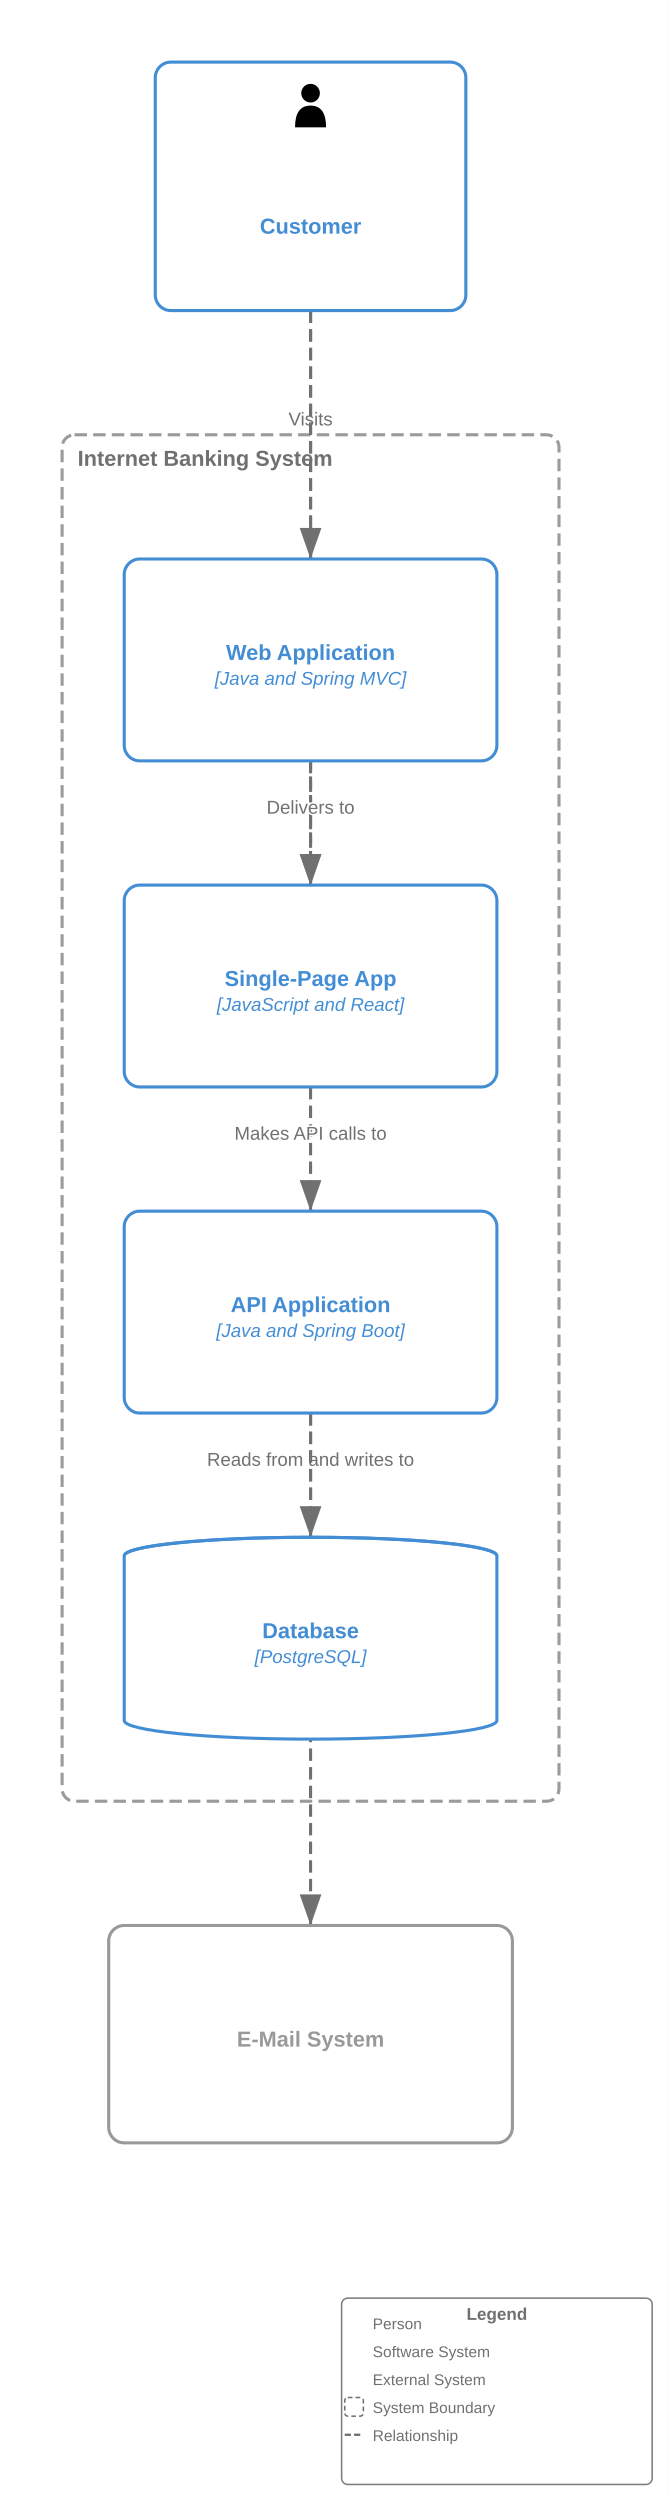
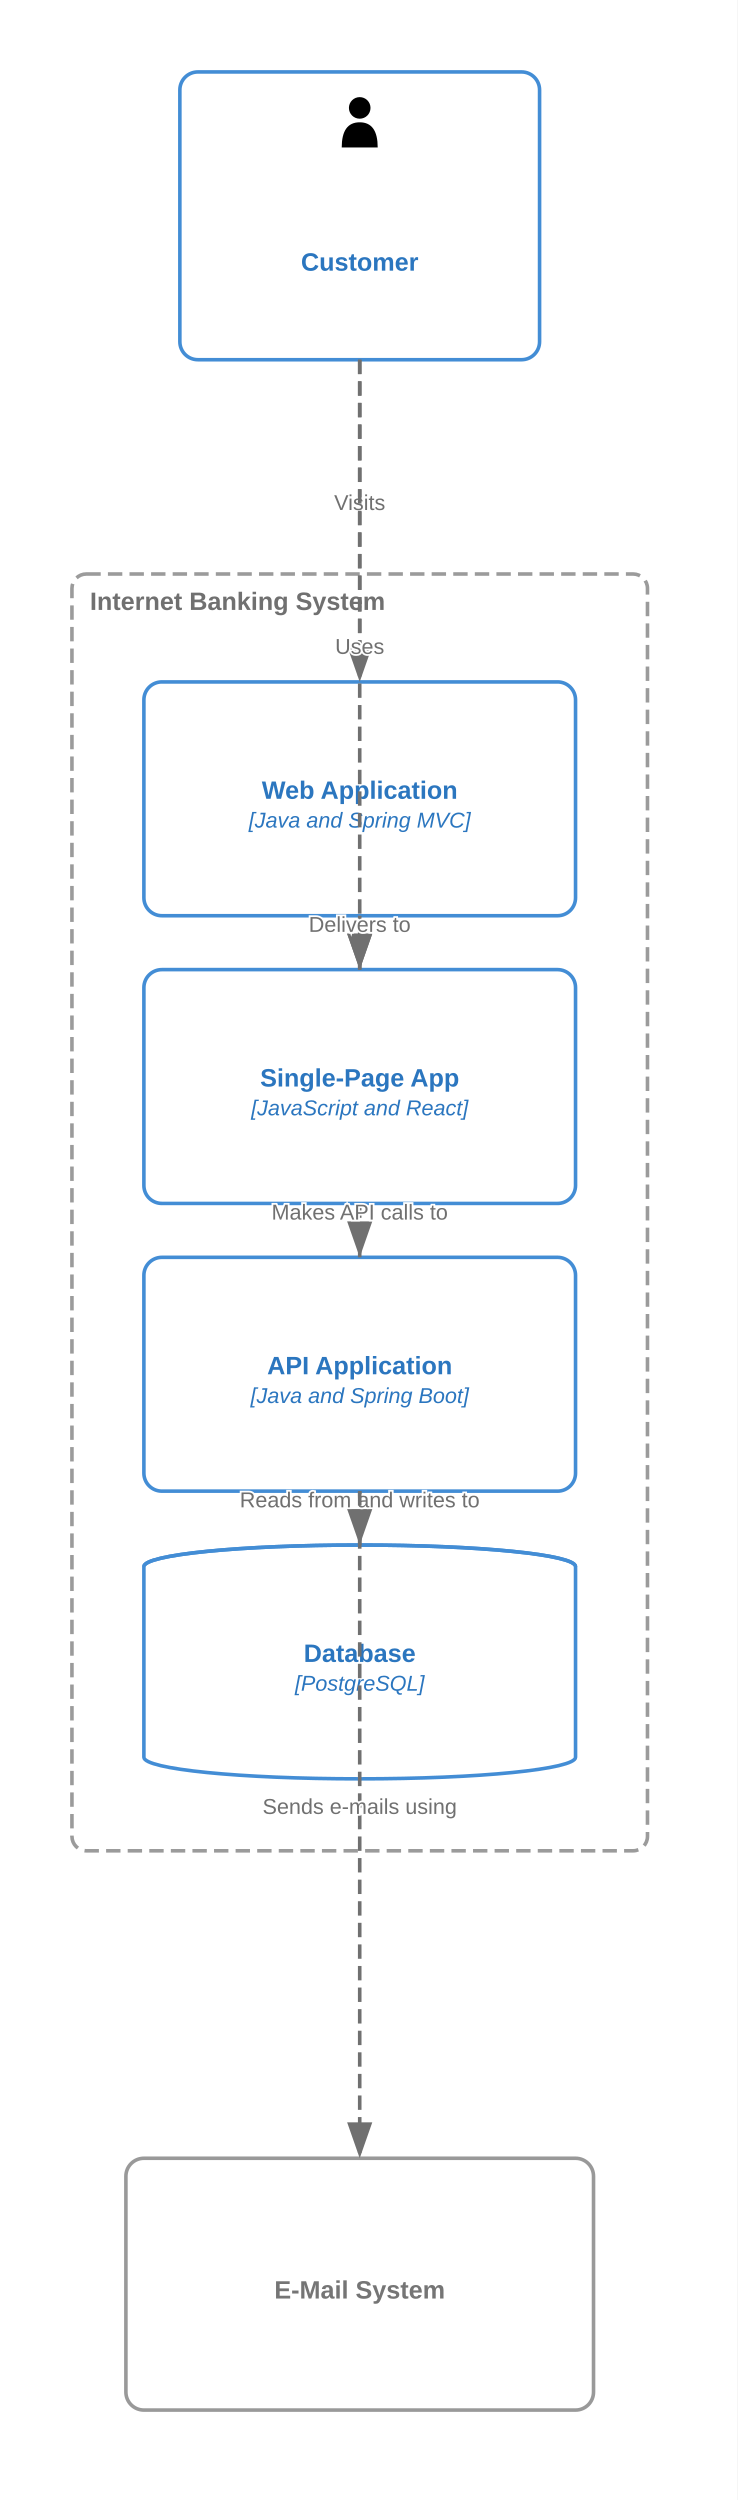
- <svg xmlns="http://www.w3.org/2000/svg" width="100%" height="100%" viewBox="0 0 430 1610" role="img">
-   <rect x="0" y="0" width="430" height="1610" fill="#FFFFFF" />
+ <svg xmlns="http://www.w3.org/2000/svg" width="100%" height="100%" viewBox="0 0 410 1390" role="img">
+   <rect x="0" y="0" width="410" height="1390" fill="#FFFFFF" />
  <defs>
    <filter id="drop-shadow" x="-20%" y="-20%" width="140%" height="140%">
      <feGaussianBlur in="SourceAlpha" stdDeviation="3" result="blur" />
      <feOffset in="blur" dx="3" dy="3" result="offsetBlur" />
      <feComponentTransfer>
        <feFuncA type="linear" slope="0.3" />
      </feComponentTransfer>
      <feMerge>
        <feMergeNode />
        <feMergeNode in="SourceGraphic" />
      </feMerge>
    </filter>
    <marker id="c4x-arrow-uses" markerWidth="10" markerHeight="7" refX="10" refY="3.5" orient="auto" markerUnits="strokeWidth">
      <path d="M0,0 L10,3.5 L0,7 z" fill="#707070" fill-opacity="1" />
    </marker>
    <marker id="c4x-arrow-async" markerWidth="10" markerHeight="7" refX="10" refY="3.5" orient="auto" markerUnits="strokeWidth">
      <path d="M0,0 L10,3.5 L0,7 z" fill="#707070" fill-opacity="1" />
    </marker>
    <marker id="c4x-arrow-sync" markerWidth="10" markerHeight="7" refX="10" refY="3.5" orient="auto" markerUnits="strokeWidth">
      <path d="M0,0 L10,3.5 L0,7 z" fill="#707070" fill-opacity="1" />
    </marker>
  </defs>
  <g class="diagram-content" transform="translate(0, 0)">
    <g class="boundaries">
      <g class="boundary" data-id="internet-banking-system-boundary-0">
-         <rect x="40.00" y="280.00" width="320.00" height="880.00" rx="8" ry="8" fill="none" stroke="#707070" stroke-width="2" stroke-dasharray="8,4" opacity="0.7" />
-         <text x="50.00" y="300.00" fill="#707070" font-size="14" font-family="Arial, sans-serif" font-weight="bold">Internet Banking System</text>
-       </g>
-     </g>
-     <g class="edges">
-       <g class="edge" data-id="rel-0">
-         <path d="M200.00,200.00 L200.00,360.00" fill="none" stroke="#707070" stroke-width="2" marker-end="url(#c4x-arrow-uses)" stroke-dasharray="8,4" />
-         <text x="200.00" y="274.00" fill="#707070" stroke="#FFFFFF" stroke-width="2" paint-order="stroke" text-anchor="middle" font-size="12" font-family="Arial, sans-serif">Visits</text>
-       </g>
-       <g class="edge" data-id="rel-1">
-         <path d="M200.00,200.00 L200.00,570.00" fill="none" stroke="#707070" stroke-width="2" marker-end="url(#c4x-arrow-uses)" stroke-dasharray="8,4" />
-         <text x="200.00" y="379.00" fill="#707070" stroke="#FFFFFF" stroke-width="2" paint-order="stroke" text-anchor="middle" font-size="12" font-family="Arial, sans-serif">Uses</text>
-       </g>
-       <g class="edge" data-id="rel-2">
-         <path d="M200.00,700.00 L200.00,780.00" fill="none" stroke="#707070" stroke-width="2" marker-end="url(#c4x-arrow-uses)" stroke-dasharray="8,4" />
-         <text x="200.00" y="734.00" fill="#707070" stroke="#FFFFFF" stroke-width="2" paint-order="stroke" text-anchor="middle" font-size="12" font-family="Arial, sans-serif">Makes API calls to</text>
-       </g>
-       <g class="edge" data-id="rel-3">
-         <path d="M200.00,490.00 L200.00,570.00" fill="none" stroke="#707070" stroke-width="2" marker-end="url(#c4x-arrow-uses)" stroke-dasharray="8,4" />
-         <text x="200.00" y="524.00" fill="#707070" stroke="#FFFFFF" stroke-width="2" paint-order="stroke" text-anchor="middle" font-size="12" font-family="Arial, sans-serif">Delivers to</text>
-       </g>
-       <g class="edge" data-id="rel-4">
-         <path d="M200.00,910.00 L200.00,990.00" fill="none" stroke="#707070" stroke-width="2" marker-end="url(#c4x-arrow-uses)" stroke-dasharray="8,4" />
-         <text x="200.00" y="944.00" fill="#707070" stroke="#FFFFFF" stroke-width="2" paint-order="stroke" text-anchor="middle" font-size="12" font-family="Arial, sans-serif">Reads from and writes to</text>
-       </g>
-       <g class="edge" data-id="rel-5">
-         <path d="M200.00,910.00 L200.00,1240.00" fill="none" stroke="#707070" stroke-width="2" marker-end="url(#c4x-arrow-uses)" stroke-dasharray="8,4" />
-         <text x="200.00" y="1069.00" fill="#707070" stroke="#FFFFFF" stroke-width="2" paint-order="stroke" text-anchor="middle" font-size="12" font-family="Arial, sans-serif">Sends e-mails using</text>
+         <rect x="40.00" y="319.14" width="320.00" height="709.90" rx="8" ry="8" fill="none" stroke="#707070" stroke-width="2" stroke-dasharray="8,4" opacity="0.7" />
+         <text x="50.00" y="339.14" fill="#707070" font-size="14" font-family="Arial, sans-serif" font-weight="bold">Internet Banking System</text>
      </g>
    </g>
    <g class="nodes">
      <g class="node" data-id="WebApp">
-         <rect x="80.00" y="360.00" width="240.00" height="130.00" rx="10" ry="10" fill="#FFFFFF" stroke="#438DD5" stroke-width="2" />
-         <text x="200.00" y="425.00" fill="#438DD5" text-anchor="middle" font-size="14" font-family="Arial, sans-serif" font-weight="bold">Web Application</text>
-         <text x="200.00" y="441.00" fill="#438DD5" text-anchor="middle" font-size="12" font-family="Arial, sans-serif" font-style="italic">[Java and Spring MVC]</text>
+         <rect x="80.00" y="379.14" width="240.00" height="130.00" rx="10" ry="10" fill="#FFFFFF" stroke="#438DD5" stroke-width="2" />
+         <text data-field="label" x="200.00" y="444.14" fill="#2B76BF" text-anchor="middle" font-size="14" font-family="Arial, sans-serif" font-weight="bold">Web Application</text>
+         <text data-field="technology" x="200.00" y="460.14" fill="#2B76BF" text-anchor="middle" font-size="12" font-family="Arial, sans-serif" font-style="italic">[Java and Spring MVC]</text>
      </g>
      <g class="node" data-id="API">
-         <rect x="80.00" y="780.00" width="240.00" height="130.00" rx="10" ry="10" fill="#FFFFFF" stroke="#438DD5" stroke-width="2" />
-         <text x="200.00" y="845.00" fill="#438DD5" text-anchor="middle" font-size="14" font-family="Arial, sans-serif" font-weight="bold">API Application</text>
-         <text x="200.00" y="861.00" fill="#438DD5" text-anchor="middle" font-size="12" font-family="Arial, sans-serif" font-style="italic">[Java and Spring Boot]</text>
+         <rect x="80.00" y="699.08" width="240.00" height="130.00" rx="10" ry="10" fill="#FFFFFF" stroke="#438DD5" stroke-width="2" />
+         <text data-field="label" x="200.00" y="764.08" fill="#2B76BF" text-anchor="middle" font-size="14" font-family="Arial, sans-serif" font-weight="bold">API Application</text>
+         <text data-field="technology" x="200.00" y="780.08" fill="#2B76BF" text-anchor="middle" font-size="12" font-family="Arial, sans-serif" font-style="italic">[Java and Spring Boot]</text>
      </g>
      <g class="node" data-id="SPA">
-         <rect x="80.00" y="570.00" width="240.00" height="130.00" rx="10" ry="10" fill="#FFFFFF" stroke="#438DD5" stroke-width="2" />
-         <text x="200.00" y="635.00" fill="#438DD5" text-anchor="middle" font-size="14" font-family="Arial, sans-serif" font-weight="bold">Single-Page App</text>
-         <text x="200.00" y="651.00" fill="#438DD5" text-anchor="middle" font-size="12" font-family="Arial, sans-serif" font-style="italic">[JavaScript and React]</text>
+         <rect x="80.00" y="539.11" width="240.00" height="130.00" rx="10" ry="10" fill="#FFFFFF" stroke="#438DD5" stroke-width="2" />
+         <text data-field="label" x="200.00" y="604.11" fill="#2B76BF" text-anchor="middle" font-size="14" font-family="Arial, sans-serif" font-weight="bold">Single-Page App</text>
+         <text data-field="technology" x="200.00" y="620.11" fill="#2B76BF" text-anchor="middle" font-size="12" font-family="Arial, sans-serif" font-style="italic">[JavaScript and React]</text>
      </g>
      <g class="node database" data-id="DB">
-         <path d="M 80.00 1002.00 L 80.00 1108.00 A 120.00 12 0 0 0 320.00 1108.00 L 320.00 1002.00 A 120.00 12 0 0 0 80.00 1002.00 Z" fill="#FFFFFF" stroke="#438DD5" stroke-width="2" />
-         <path d="M 80.00 1002.00 A 120.00 12 0 0 1 320.00 1002.00" fill="none" stroke="#438DD5" stroke-width="2" />
-         <text x="200.00" y="1055.00" fill="#438DD5" text-anchor="middle" font-size="14" font-family="Arial, sans-serif" font-weight="bold">Database</text>
-         <text x="200.00" y="1071.00" fill="#438DD5" text-anchor="middle" font-size="12" font-family="Arial, sans-serif" font-style="italic">[PostgreSQL]</text>
+         <path d="M 80.00 871.04 L 80.00 977.04 A 120.00 12 0 0 0 320.00 977.04 L 320.00 871.04 A 120.00 12 0 0 0 80.00 871.04 Z" fill="#FFFFFF" stroke="#438DD5" stroke-width="2" />
+         <path d="M 80.00 871.04 A 120.00 12 0 0 1 320.00 871.04" fill="none" stroke="#438DD5" stroke-width="2" />
+         <text data-field="label" x="200.00" y="924.04" fill="#2B76BF" text-anchor="middle" font-size="14" font-family="Arial, sans-serif" font-weight="bold">Database</text>
+         <text data-field="technology" x="200.00" y="940.04" fill="#2B76BF" text-anchor="middle" font-size="12" font-family="Arial, sans-serif" font-style="italic">[PostgreSQL]</text>
      </g>
      <g class="node person" data-id="Customer">
        <rect x="100.00" y="40.00" width="200.00" height="160.00" rx="10" ry="10" fill="#FFFFFF" stroke="#438DD5" stroke-width="2" />
        <g class="element-icon">
          <g transform="translate(180.00, 50.00) scale(0.4)" fill="#438DD5" stroke="none">
            <circle cx="50" cy="25" r="15" fill="currentColor" />
            <path d="M 25 80 Q 25 45 50 45 Q 75 45 75 80 Z" fill="currentColor" />
          </g>
        </g>
-         <text x="200.00" y="150.50" fill="#438DD5" text-anchor="middle" font-size="14" font-family="Arial, sans-serif" font-weight="bold">Customer</text>
+         <text data-field="label" x="200.00" y="150.50" fill="#2B76BF" text-anchor="middle" font-size="14" font-family="Arial, sans-serif" font-weight="bold">Customer</text>
      </g>
      <g class="node" data-id="MailSystem">
-         <rect x="70.00" y="1240.00" width="260.00" height="140.00" rx="10" ry="10" fill="#FFFFFF" stroke="#999999" stroke-width="2" />
-         <text x="200.00" y="1318.00" fill="#999999" text-anchor="middle" font-size="14" font-family="Arial, sans-serif" font-weight="bold">E-Mail System</text>
+         <rect x="70.00" y="1200.00" width="260.00" height="140.00" rx="10" ry="10" fill="#FFFFFF" stroke="#999999" stroke-width="2" />
+         <text data-field="label" x="200.00" y="1278.00" fill="#757575" text-anchor="middle" font-size="14" font-family="Arial, sans-serif" font-weight="bold">E-Mail System</text>
+       </g>
+     </g>
+     <g class="edges">
+       <g class="edge" data-id="rel-0">
+         <path class="edge-hit-area" d="M200.00,200.00 L200.00,379.14" fill="none" stroke="transparent" stroke-width="14" pointer-events="stroke" />
+         <path d="M200.00,200.00 L200.00,379.14" fill="none" stroke="#707070" stroke-width="2" marker-end="url(#c4x-arrow-uses)" stroke-dasharray="8,4" />
+         <text x="200.00" y="283.57" fill="#707070" stroke="#FFFFFF" stroke-width="2" paint-order="stroke" text-anchor="middle" font-size="12" font-family="Arial, sans-serif">Visits</text>
+       </g>
+       <g class="edge" data-id="rel-1">
+         <path class="edge-hit-area" d="M200.00,200.00 L200.00,539.11" fill="none" stroke="transparent" stroke-width="14" pointer-events="stroke" />
+         <path d="M200.00,200.00 L200.00,539.11" fill="none" stroke="#707070" stroke-width="2" marker-end="url(#c4x-arrow-uses)" stroke-dasharray="8,4" />
+         <text x="200.00" y="363.56" fill="#707070" stroke="#FFFFFF" stroke-width="2" paint-order="stroke" text-anchor="middle" font-size="12" font-family="Arial, sans-serif">Uses</text>
+       </g>
+       <g class="edge" data-id="rel-2">
+         <path class="edge-hit-area" d="M200.00,669.11 L200.00,699.08" fill="none" stroke="transparent" stroke-width="14" pointer-events="stroke" />
+         <path d="M200.00,669.11 L200.00,699.08" fill="none" stroke="#707070" stroke-width="2" marker-end="url(#c4x-arrow-uses)" stroke-dasharray="8,4" />
+         <text x="200.00" y="678.09" fill="#707070" stroke="#FFFFFF" stroke-width="2" paint-order="stroke" text-anchor="middle" font-size="12" font-family="Arial, sans-serif">Makes API calls to</text>
+       </g>
+       <g class="edge" data-id="rel-3">
+         <path class="edge-hit-area" d="M200.00,509.14 L200.00,539.11" fill="none" stroke="transparent" stroke-width="14" pointer-events="stroke" />
+         <path d="M200.00,509.14 L200.00,539.11" fill="none" stroke="#707070" stroke-width="2" marker-end="url(#c4x-arrow-uses)" stroke-dasharray="8,4" />
+         <text x="200.00" y="518.12" fill="#707070" stroke="#FFFFFF" stroke-width="2" paint-order="stroke" text-anchor="middle" font-size="12" font-family="Arial, sans-serif">Delivers to</text>
+       </g>
+       <g class="edge" data-id="rel-4">
+         <path class="edge-hit-area" d="M200.00,829.08 L200.00,859.04" fill="none" stroke="transparent" stroke-width="14" pointer-events="stroke" />
+         <path d="M200.00,829.08 L200.00,859.04" fill="none" stroke="#707070" stroke-width="2" marker-end="url(#c4x-arrow-uses)" stroke-dasharray="8,4" />
+         <text x="200.00" y="838.06" fill="#707070" stroke="#FFFFFF" stroke-width="2" paint-order="stroke" text-anchor="middle" font-size="12" font-family="Arial, sans-serif">Reads from and writes to</text>
+       </g>
+       <g class="edge" data-id="rel-5">
+         <path class="edge-hit-area" d="M200.00,829.08 L200.00,1200.00" fill="none" stroke="transparent" stroke-width="14" pointer-events="stroke" />
+         <path d="M200.00,829.08 L200.00,1200.00" fill="none" stroke="#707070" stroke-width="2" marker-end="url(#c4x-arrow-uses)" stroke-dasharray="8,4" />
+         <text x="200.00" y="1008.54" fill="#707070" stroke="#FFFFFF" stroke-width="2" paint-order="stroke" text-anchor="middle" font-size="12" font-family="Arial, sans-serif">Sends e-mails using</text>
      </g>
    </g>
  </g>
-   <g class="legend">
-     <rect x="220" y="1480" width="200" height="120" rx="4" ry="4" fill="#FFFFFF" stroke="#707070" stroke-width="1" opacity="0.9" />
-     <text x="320.00" y="1494.00" fill="#707070" text-anchor="middle" font-size="11" font-family="Arial, sans-serif" font-weight="bold">Legend</text>
-     <circle cx="228.00" cy="1497.00" r="3" fill="#FFFFFF" />
-     <text x="240" y="1500.00" fill="#707070" font-size="10" font-family="Arial, sans-serif">Person</text>
-     <rect x="222.00" y="1508.00" width="12" height="12" rx="2" ry="2" fill="#FFFFFF" />
-     <text x="240" y="1518.00" fill="#707070" font-size="10" font-family="Arial, sans-serif">Software System</text>
-     <rect x="222.00" y="1526.00" width="12" height="12" rx="2" ry="2" fill="#FFFFFF" />
-     <text x="240" y="1536.00" fill="#707070" font-size="10" font-family="Arial, sans-serif">External System</text>
-     <rect x="222.00" y="1544.00" width="12" height="12" rx="2" ry="2" fill="none" stroke="#707070" stroke-width="1" stroke-dasharray="3,2" />
-     <text x="240" y="1554.00" fill="#707070" font-size="10" font-family="Arial, sans-serif">System Boundary</text>
-     <line x1="222.00" y1="1568.00" x2="234.00" y2="1568.00" stroke="#707070" stroke-width="1.5" stroke-dasharray="4,2" />
-     <text x="240" y="1572.00" fill="#707070" font-size="10" font-family="Arial, sans-serif">Relationship</text>
-   </g>
</svg>
